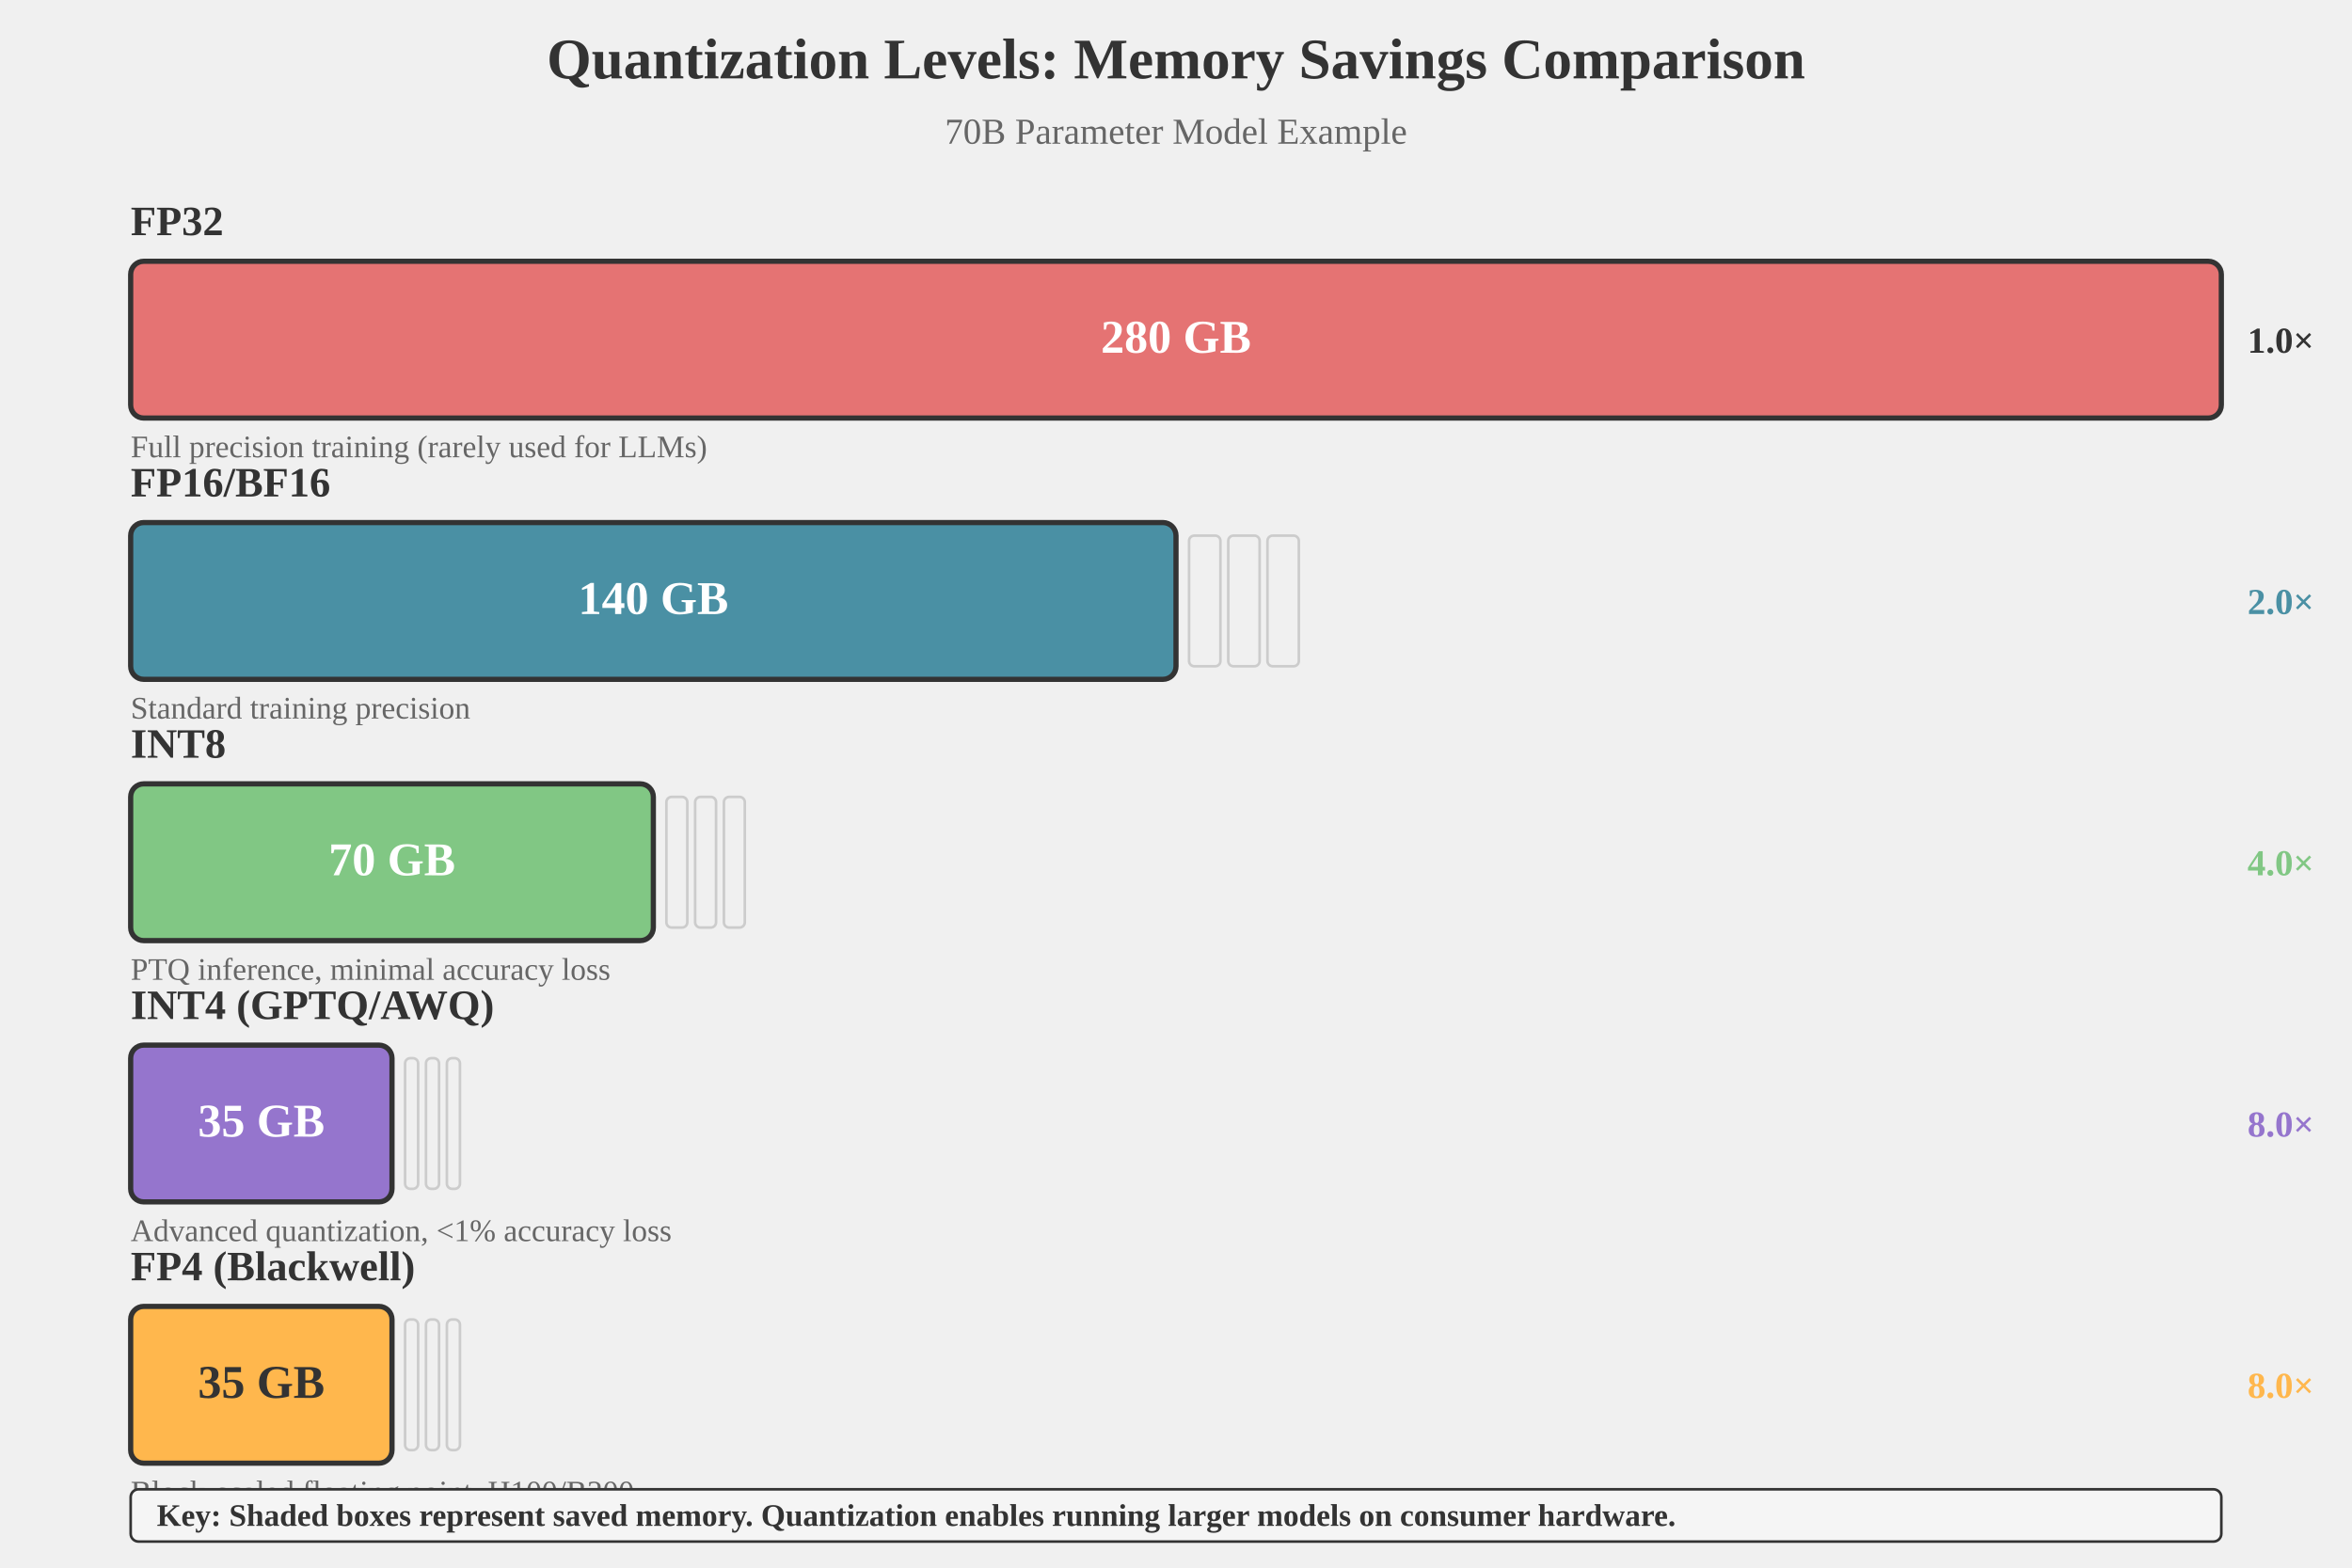
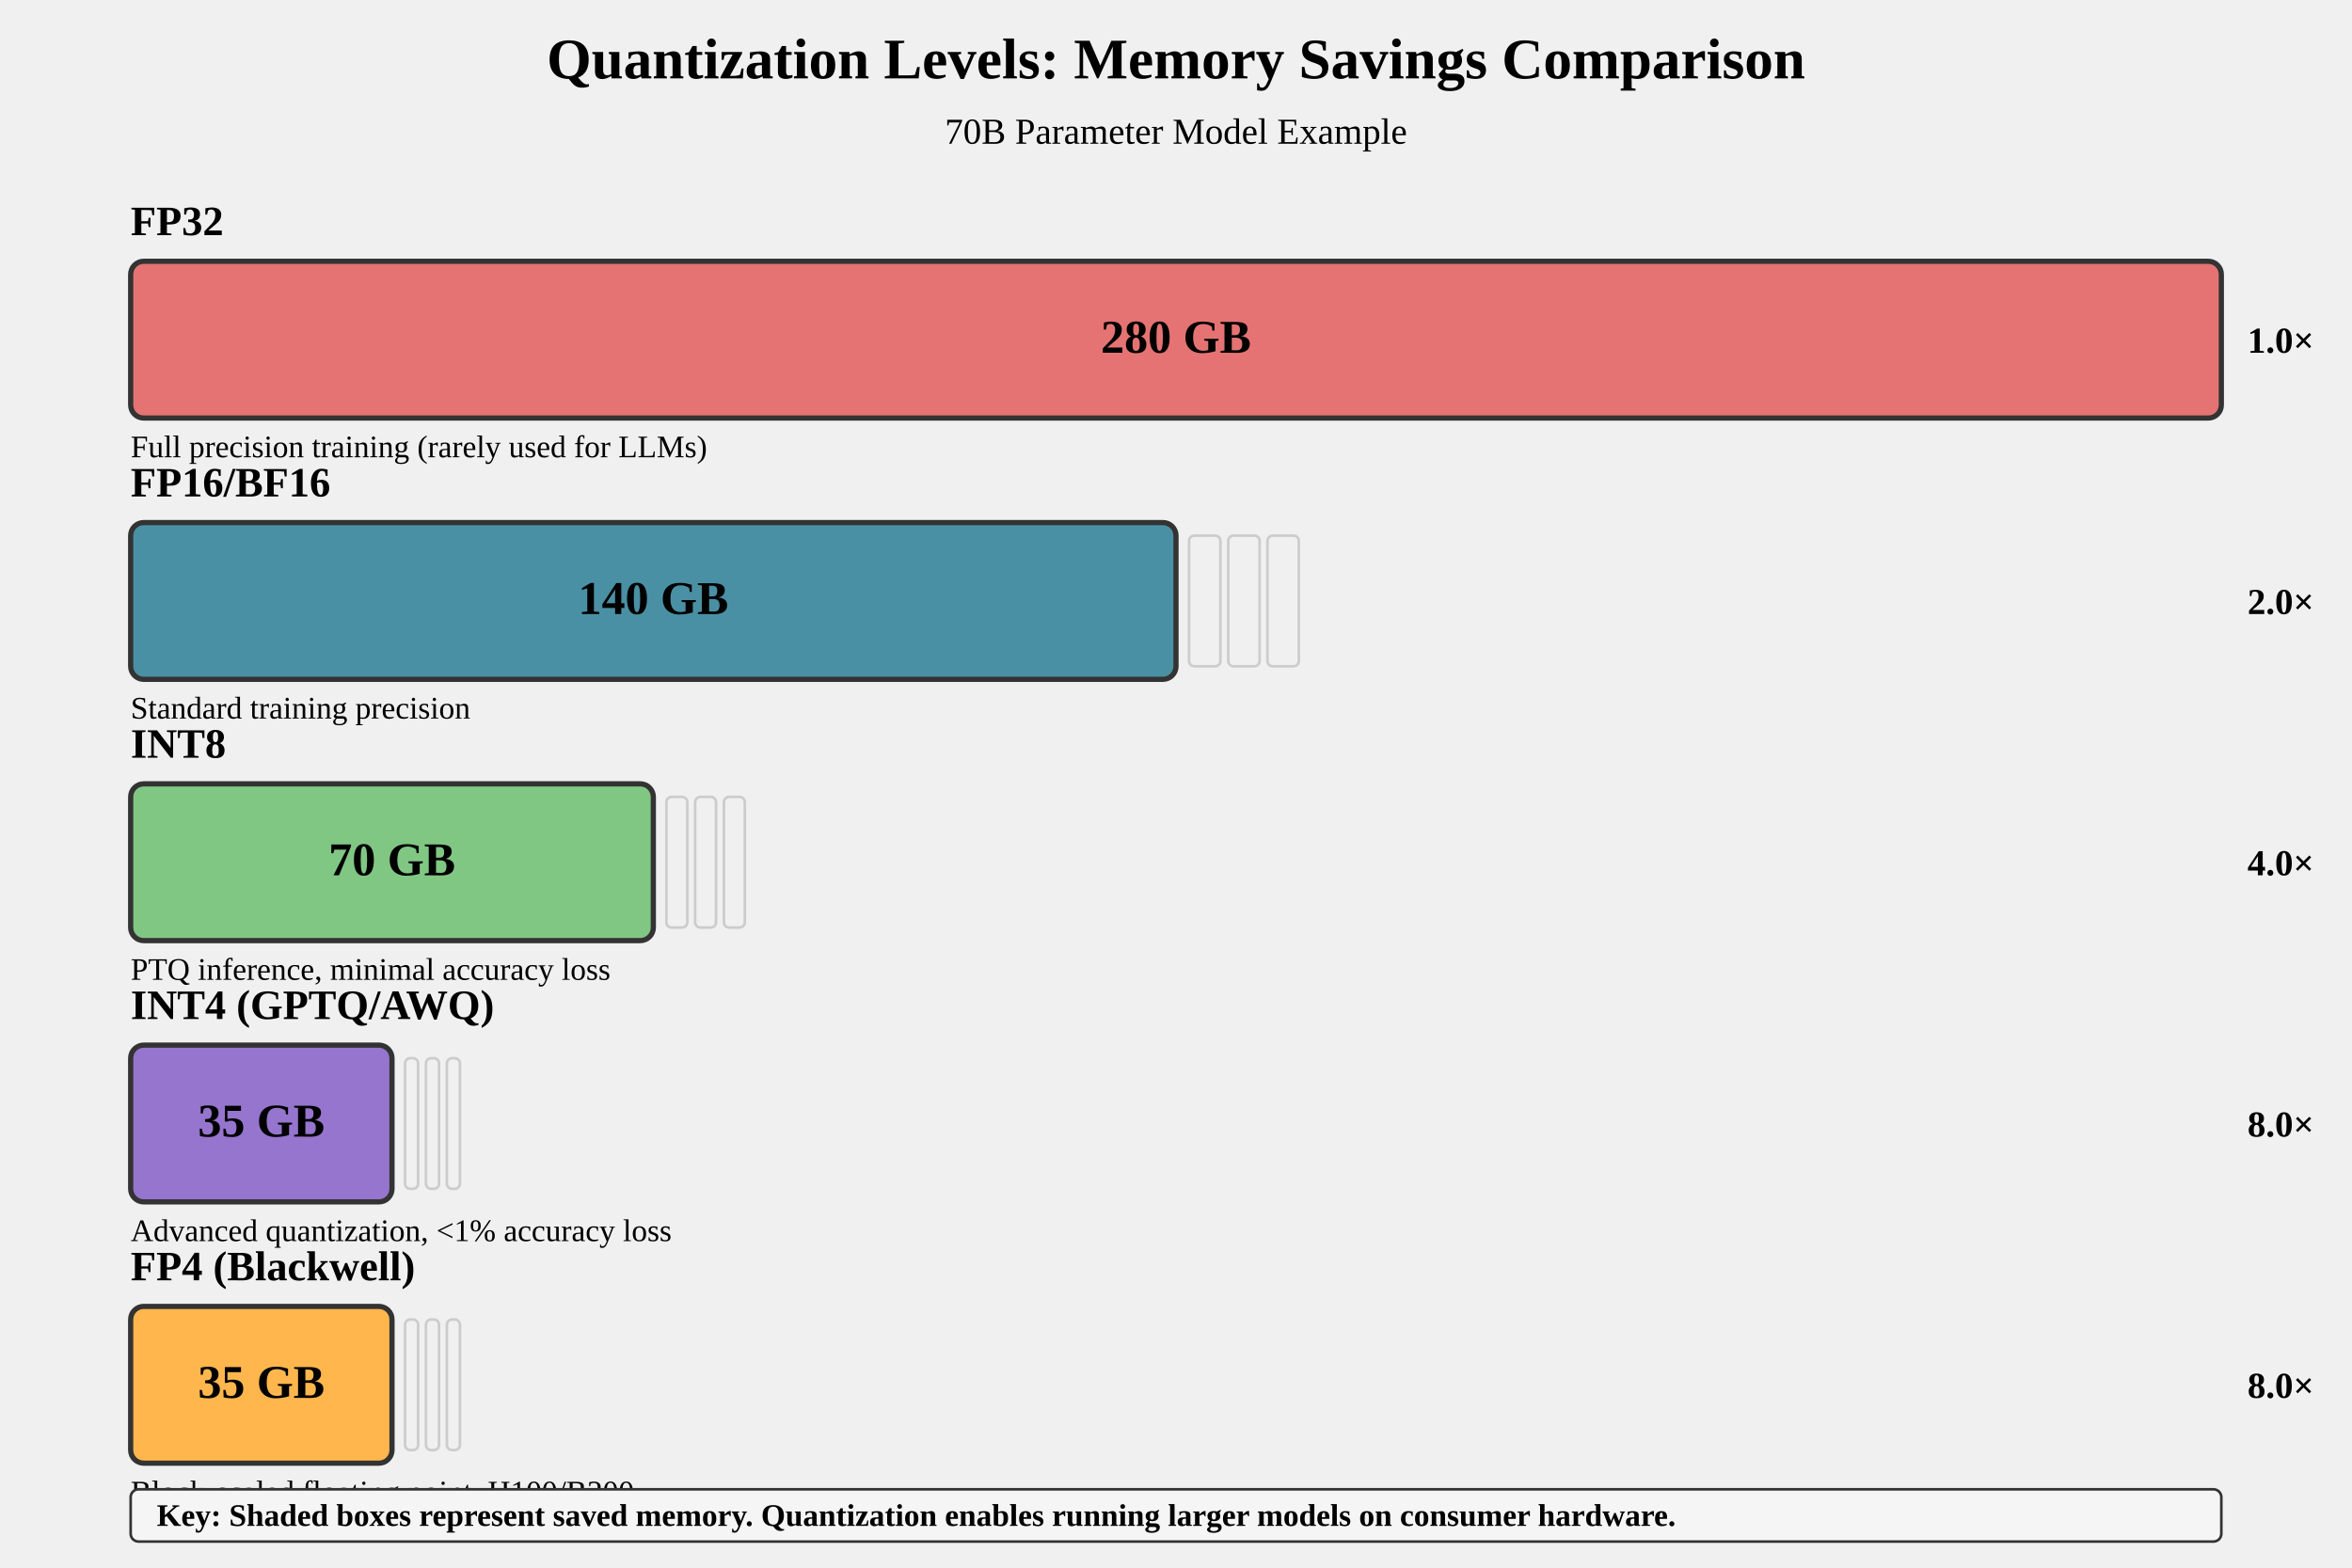
<svg xmlns="http://www.w3.org/2000/svg" viewBox="0 0 900 600">
+   <style>
+     /* Light mode (default) */
+     text { fill: #000000; }
+     .axis-text { fill: #000000; }
+     .label-text { fill: #666666; }
+     line[stroke="#333"] { stroke: #333333; }
+ 
+     /* Dark mode */
+     @media (prefers-color-scheme: dark) {
+       text { fill: #ffffff; }
+       .axis-text { fill: #ffffff; }
+       .label-text { fill: #cccccc; }
+       line[stroke="#333"] { stroke: #cccccc; }
+ 
+       /* Keep white text white in dark mode (for colored backgrounds) */
+       text[fill="#fff"],
+       text[fill="#ffffff"],
+       text[fill="white"] {
+         fill: #ffffff;
+       }
+ 
+       /* Keep colored text readable in dark mode */
+       text[fill="#E57373"] { fill: #ef5350; }
+       text[fill="#81C784"] { fill: #66bb6a; }
+       text[fill="#FFB74D"] { fill: #ffa726; }
+       text[fill="#4A90A4"] { fill: #4fc3f7; }
+     }
+   </style>
  <text x="450" y="30" font-size="22" font-weight="bold" fill="#333" text-anchor="middle">
    Quantization Levels: Memory Savings Comparison
  </text>
  <text x="450" y="55" font-size="14" fill="#666" text-anchor="middle">
    70B Parameter Model Example
  </text>
  <g transform="translate(50, 90)">
    <text x="0" y="0" font-size="16" font-weight="bold" fill="#333">FP32</text>
    <rect x="0" y="10" width="800" height="60" fill="#E57373" stroke="#333" stroke-width="2" rx="5" />
    <text x="400" y="45" font-size="18" font-weight="bold" fill="#fff" text-anchor="middle">280 GB</text>
    <text x="0" y="85" font-size="12" fill="#666">Full precision training (rarely used for LLMs)</text>
    <text x="810" y="45" font-size="14" font-weight="bold" fill="#333">1.0×</text>
  </g>
  <g transform="translate(50, 190)">
    <text x="0" y="0" font-size="16" font-weight="bold" fill="#333">FP16/BF16</text>
    <rect x="0" y="10" width="400" height="60" fill="#4A90A4" stroke="#333" stroke-width="2" rx="5" />
    <text x="200" y="45" font-size="18" font-weight="bold" fill="#fff" text-anchor="middle">140 GB</text>
    <text x="0" y="85" font-size="12" fill="#666">Standard training precision</text>
    <text x="810" y="45" font-size="14" font-weight="bold" fill="#4A90A4">2.0×</text>
    <rect x="405" y="15" width="12" height="50" fill="#f0f0f0" stroke="#ccc" stroke-width="1" rx="2" />
    <rect x="420" y="15" width="12" height="50" fill="#f0f0f0" stroke="#ccc" stroke-width="1" rx="2" />
    <rect x="435" y="15" width="12" height="50" fill="#f0f0f0" stroke="#ccc" stroke-width="1" rx="2" />
  </g>
  <g transform="translate(50, 290)">
    <text x="0" y="0" font-size="16" font-weight="bold" fill="#333">INT8</text>
    <rect x="0" y="10" width="200" height="60" fill="#81C784" stroke="#333" stroke-width="2" rx="5" />
    <text x="100" y="45" font-size="18" font-weight="bold" fill="#fff" text-anchor="middle">70 GB</text>
    <text x="0" y="85" font-size="12" fill="#666">PTQ inference, minimal accuracy loss</text>
    <text x="810" y="45" font-size="14" font-weight="bold" fill="#81C784">4.0×</text>
    <rect x="205" y="15" width="8" height="50" fill="#f0f0f0" stroke="#ccc" stroke-width="1" rx="2" />
    <rect x="216" y="15" width="8" height="50" fill="#f0f0f0" stroke="#ccc" stroke-width="1" rx="2" />
    <rect x="227" y="15" width="8" height="50" fill="#f0f0f0" stroke="#ccc" stroke-width="1" rx="2" />
  </g>
  <g transform="translate(50, 390)">
    <text x="0" y="0" font-size="16" font-weight="bold" fill="#333">INT4 (GPTQ/AWQ)</text>
    <rect x="0" y="10" width="100" height="60" fill="#9575CD" stroke="#333" stroke-width="2" rx="5" />
    <text x="50" y="45" font-size="18" font-weight="bold" fill="#fff" text-anchor="middle">35 GB</text>
    <text x="0" y="85" font-size="12" fill="#666">Advanced quantization, &lt;1% accuracy loss</text>
    <text x="810" y="45" font-size="14" font-weight="bold" fill="#9575CD">8.0×</text>
    <rect x="105" y="15" width="5" height="50" fill="#f0f0f0" stroke="#ccc" stroke-width="1" rx="2" />
    <rect x="113" y="15" width="5" height="50" fill="#f0f0f0" stroke="#ccc" stroke-width="1" rx="2" />
    <rect x="121" y="15" width="5" height="50" fill="#f0f0f0" stroke="#ccc" stroke-width="1" rx="2" />
  </g>
  <g transform="translate(50, 490)">
    <text x="0" y="0" font-size="16" font-weight="bold" fill="#333">FP4 (Blackwell)</text>
    <rect x="0" y="10" width="100" height="60" fill="#FFB74D" stroke="#333" stroke-width="2" rx="5" />
    <text x="50" y="45" font-size="18" font-weight="bold" fill="#333" text-anchor="middle">35 GB</text>
    <text x="0" y="85" font-size="12" fill="#666">Block-scaled floating point, H100/B200</text>
    <text x="810" y="45" font-size="14" font-weight="bold" fill="#FFB74D">8.0×</text>
    <rect x="105" y="15" width="5" height="50" fill="#f0f0f0" stroke="#ccc" stroke-width="1" rx="2" />
    <rect x="113" y="15" width="5" height="50" fill="#f0f0f0" stroke="#ccc" stroke-width="1" rx="2" />
    <rect x="121" y="15" width="5" height="50" fill="#f0f0f0" stroke="#ccc" stroke-width="1" rx="2" />
  </g>
  <g transform="translate(50, 570)">
    <rect x="0" y="0" width="800" height="20" fill="#f5f5f5" stroke="#333" stroke-width="1" rx="3" />
    <text x="10" y="14" font-size="12" font-weight="bold" fill="#333">
      Key: Shaded boxes represent saved memory. Quantization enables running larger models on consumer hardware.
    </text>
  </g>
</svg>
